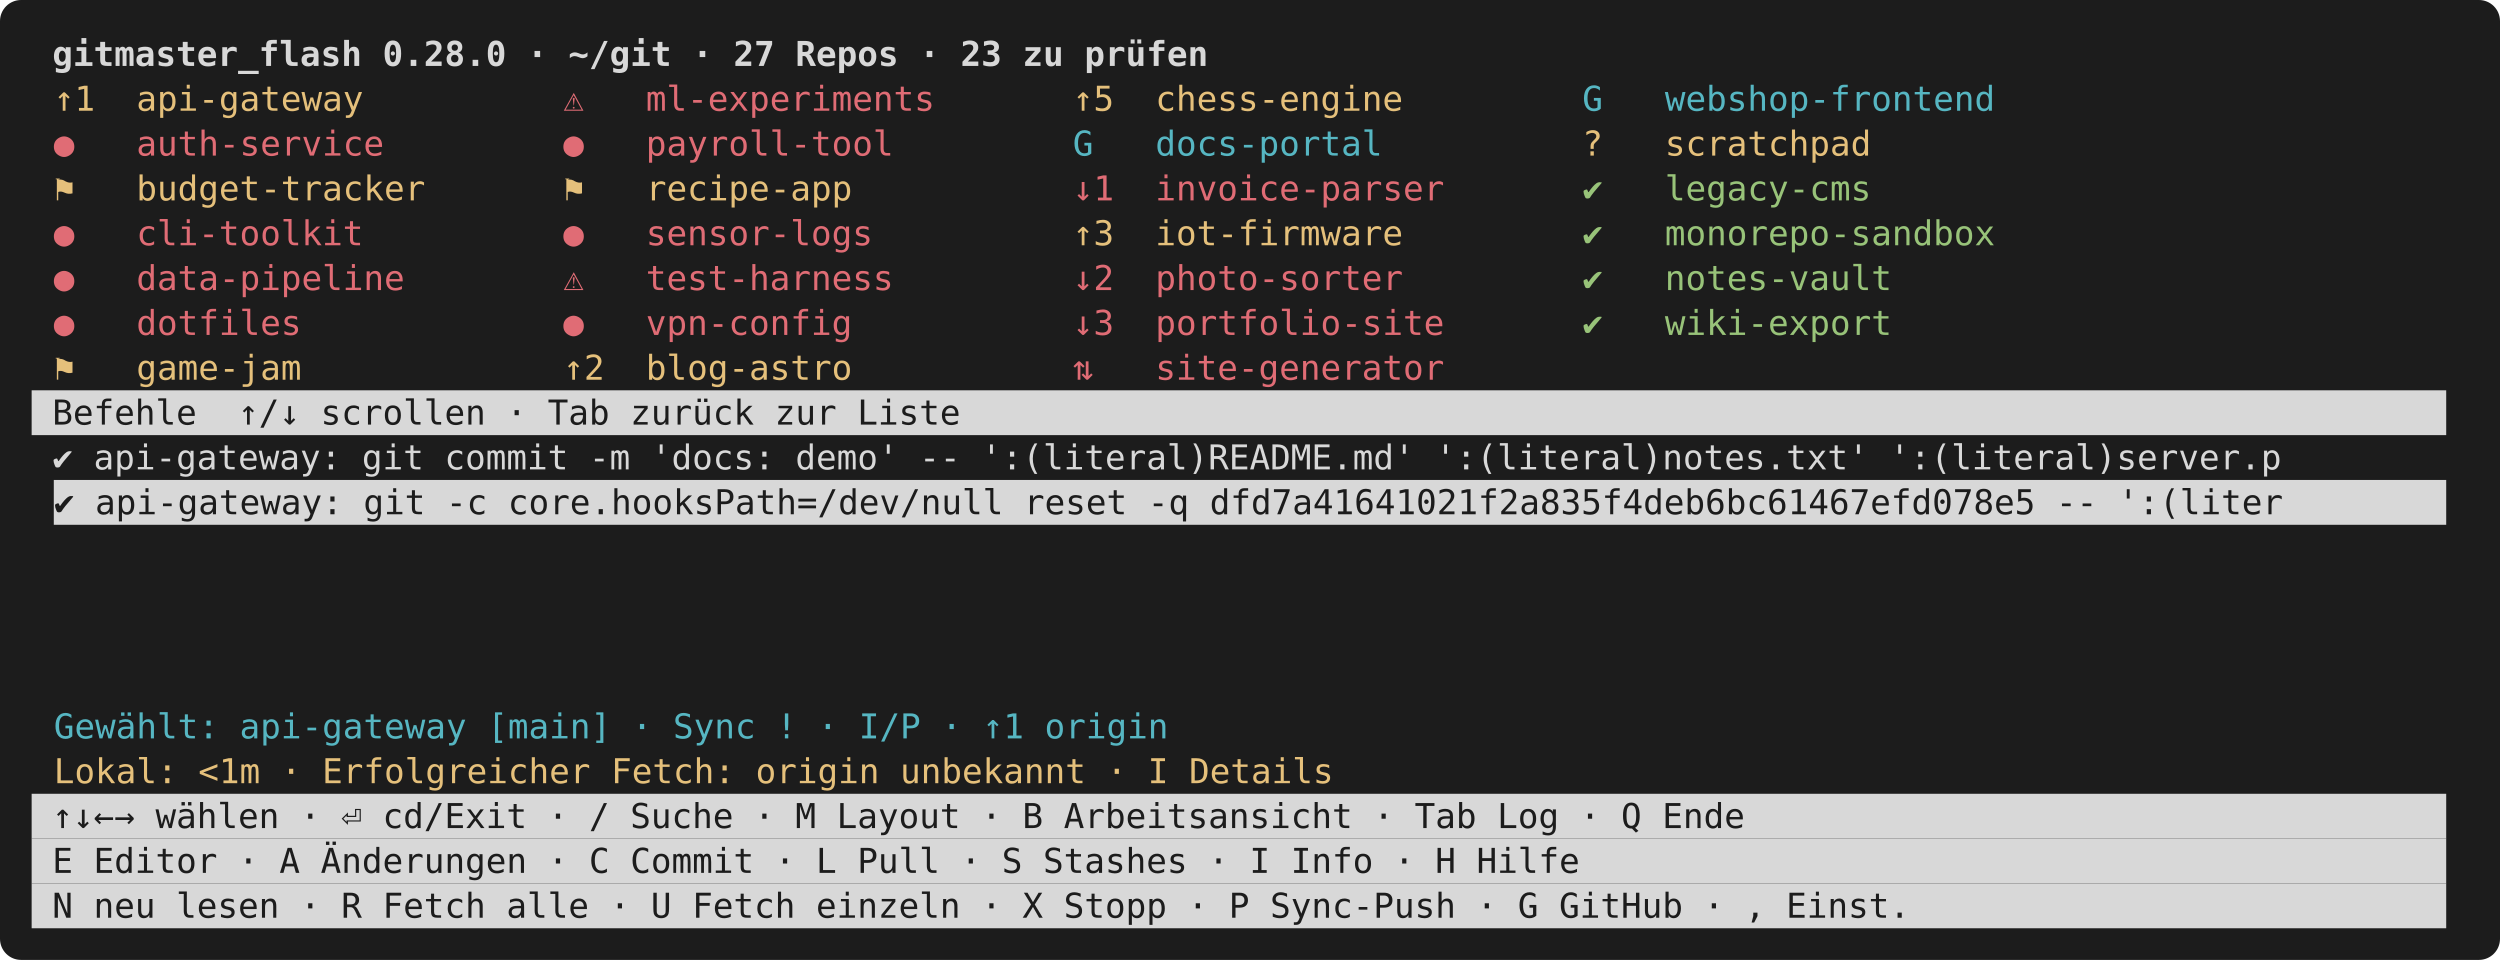
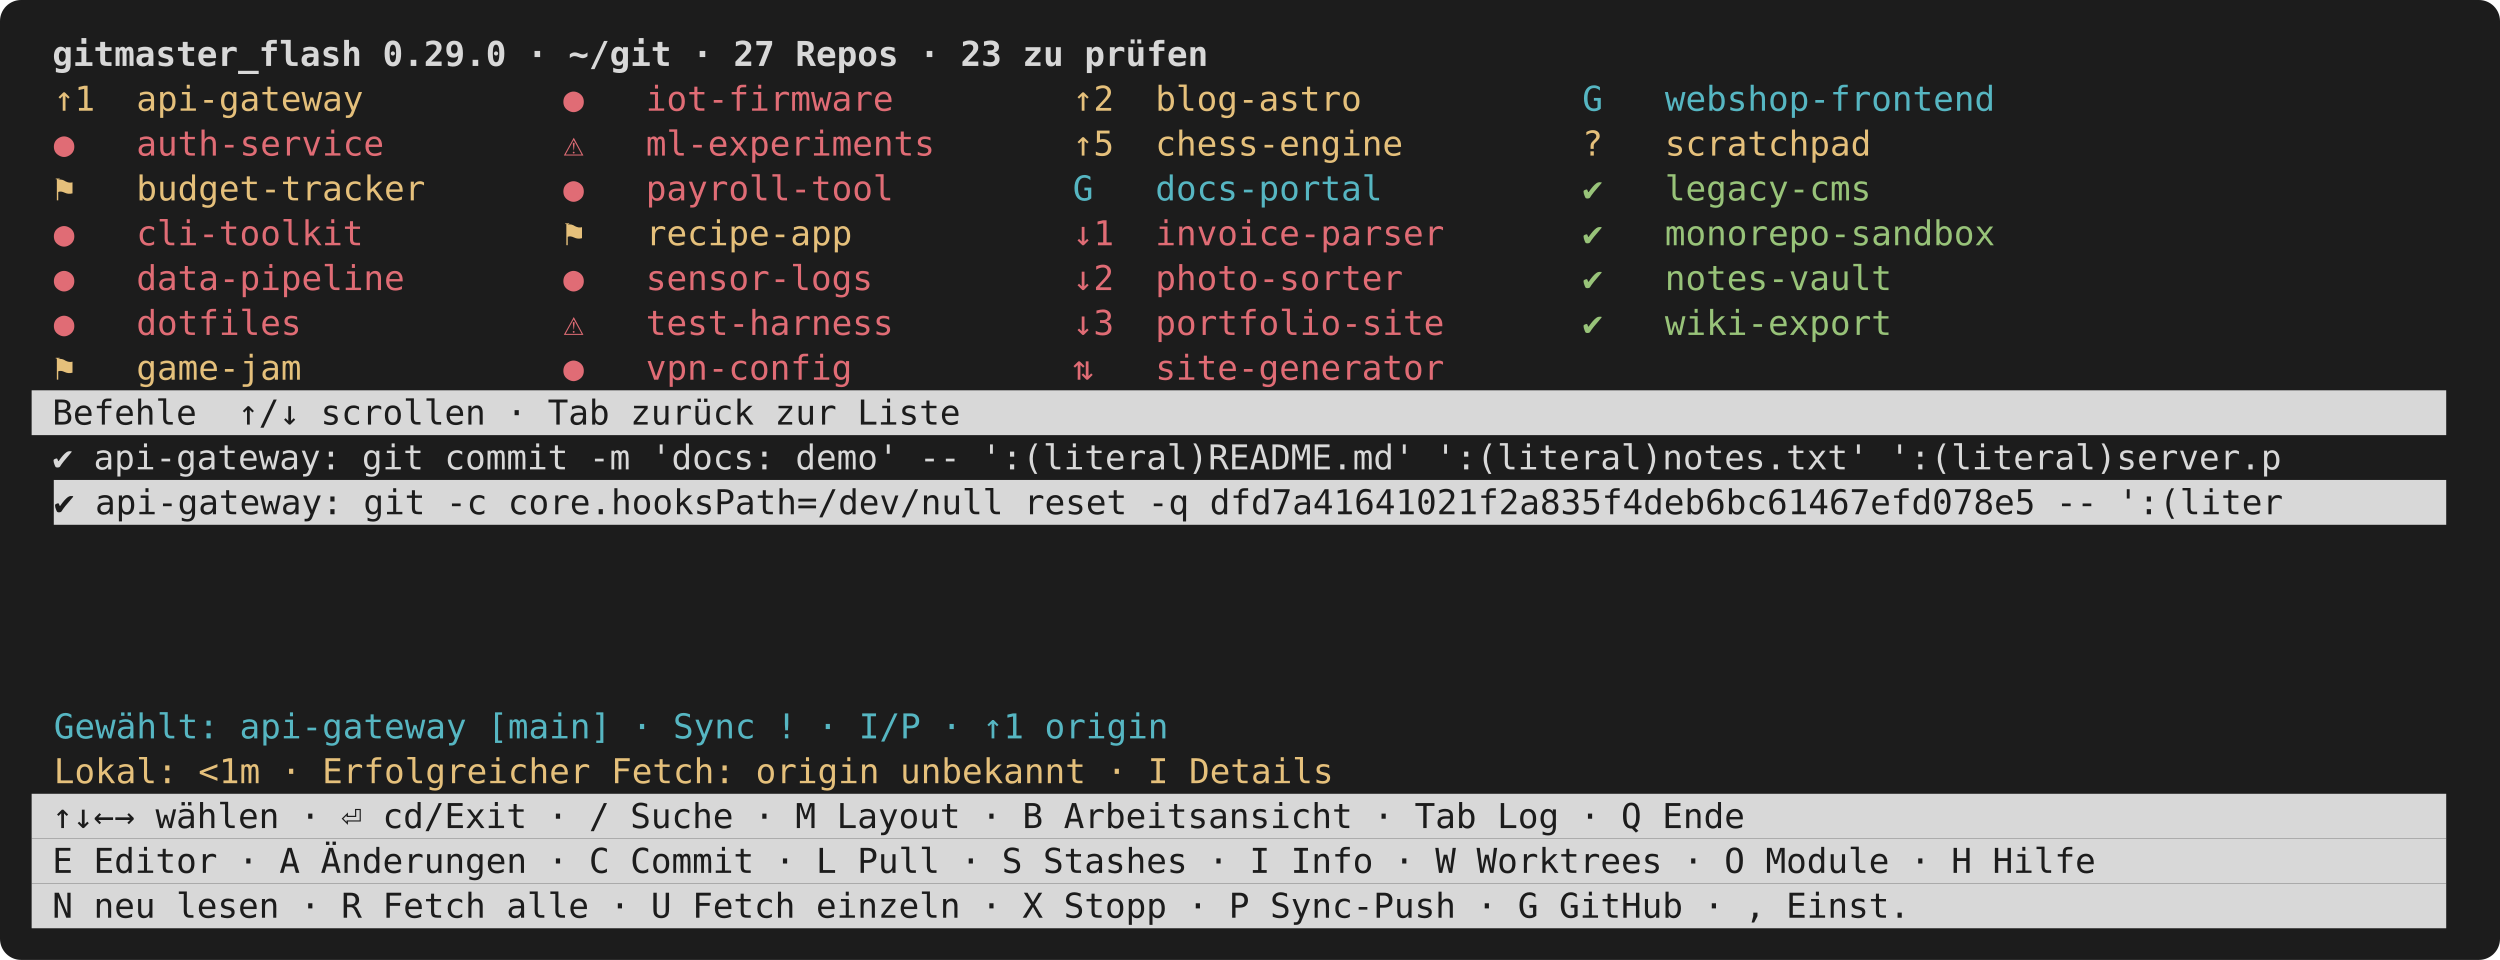
<svg xmlns="http://www.w3.org/2000/svg" viewBox="0 0 948 364" width="948" height="364" font-family="ui-monospace,SFMono-Regular,Menlo,Consolas,monospace" font-size="13">
  <rect width="948" height="364" rx="8" fill="#1c1c1c" />
-   <text x="12.0" y="25.0" fill="#d8d8d8" font-weight="bold" xml:space="preserve"> gitmaster_flash 0.28.0 · ~/git · 27 Repos · 23 zu prüfen                                                    </text>
+   <text x="12.0" y="25.0" fill="#d8d8d8" font-weight="bold" xml:space="preserve"> gitmaster_flash 0.29.0 · ~/git · 27 Repos · 23 zu prüfen                                                    </text>
  <text x="20.4" y="42.0" fill="#e5c07b" xml:space="preserve">↑1  api-gateway      </text>
-   <text x="213.6" y="42.0" fill="#e06c75" xml:space="preserve">⚠   ml-experiments   </text>
-   <text x="406.8" y="42.0" fill="#e5c07b" xml:space="preserve">↑5  chess-engine     </text>
+   <text x="213.6" y="42.0" fill="#e06c75" xml:space="preserve">●   iot-firmware     </text>
+   <text x="406.8" y="42.0" fill="#e5c07b" xml:space="preserve">↑2  blog-astro       </text>
  <text x="600.0" y="42.0" fill="#56b6c2" xml:space="preserve">G   webshop-frontend </text>
  <text x="20.4" y="59.0" fill="#e06c75" xml:space="preserve">●   auth-service     </text>
-   <text x="213.6" y="59.0" fill="#e06c75" xml:space="preserve">●   payroll-tool     </text>
-   <text x="406.8" y="59.0" fill="#56b6c2" xml:space="preserve">G   docs-portal      </text>
+   <text x="213.6" y="59.0" fill="#e06c75" xml:space="preserve">⚠   ml-experiments   </text>
+   <text x="406.8" y="59.0" fill="#e5c07b" xml:space="preserve">↑5  chess-engine     </text>
  <text x="600.0" y="59.0" fill="#e5c07b" xml:space="preserve">?   scratchpad       </text>
  <text x="20.4" y="76.0" fill="#e5c07b" xml:space="preserve">⚑   budget-tracker   </text>
-   <text x="213.6" y="76.0" fill="#e5c07b" xml:space="preserve">⚑   recipe-app       </text>
-   <text x="406.8" y="76.0" fill="#e06c75" xml:space="preserve">↓1  invoice-parser   </text>
+   <text x="213.6" y="76.0" fill="#e06c75" xml:space="preserve">●   payroll-tool     </text>
+   <text x="406.8" y="76.0" fill="#56b6c2" xml:space="preserve">G   docs-portal      </text>
  <text x="600.0" y="76.0" fill="#98c379" xml:space="preserve">✔   legacy-cms       </text>
  <text x="20.4" y="93.0" fill="#e06c75" xml:space="preserve">●   cli-toolkit      </text>
-   <text x="213.6" y="93.0" fill="#e06c75" xml:space="preserve">●   sensor-logs      </text>
-   <text x="406.8" y="93.0" fill="#e5c07b" xml:space="preserve">↑3  iot-firmware     </text>
+   <text x="213.6" y="93.0" fill="#e5c07b" xml:space="preserve">⚑   recipe-app       </text>
+   <text x="406.8" y="93.0" fill="#e06c75" xml:space="preserve">↓1  invoice-parser   </text>
  <text x="600.0" y="93.0" fill="#98c379" xml:space="preserve">✔   monorepo-sandbox </text>
  <text x="20.4" y="110.0" fill="#e06c75" xml:space="preserve">●   data-pipeline    </text>
-   <text x="213.6" y="110.0" fill="#e06c75" xml:space="preserve">⚠   test-harness     </text>
+   <text x="213.6" y="110.0" fill="#e06c75" xml:space="preserve">●   sensor-logs      </text>
  <text x="406.8" y="110.0" fill="#e06c75" xml:space="preserve">↓2  photo-sorter     </text>
  <text x="600.0" y="110.0" fill="#98c379" xml:space="preserve">✔   notes-vault      </text>
  <text x="20.4" y="127.0" fill="#e06c75" xml:space="preserve">●   dotfiles         </text>
-   <text x="213.6" y="127.0" fill="#e06c75" xml:space="preserve">●   vpn-config       </text>
+   <text x="213.6" y="127.0" fill="#e06c75" xml:space="preserve">⚠   test-harness     </text>
  <text x="406.8" y="127.0" fill="#e06c75" xml:space="preserve">↓3  portfolio-site   </text>
  <text x="600.0" y="127.0" fill="#98c379" xml:space="preserve">✔   wiki-export      </text>
  <text x="20.4" y="144.0" fill="#e5c07b" xml:space="preserve">⚑   game-jam         </text>
-   <text x="213.6" y="144.0" fill="#e5c07b" xml:space="preserve">↑2  blog-astro       </text>
+   <text x="213.6" y="144.0" fill="#e06c75" xml:space="preserve">●   vpn-config       </text>
  <text x="406.8" y="144.0" fill="#e06c75" xml:space="preserve">⇅   site-generator   </text>
  <rect x="12.0" y="148.0" width="915.6" height="17.0" fill="#d8d8d8" />
  <text x="12.0" y="161.0" fill="#1c1c1c" xml:space="preserve"> Befehle  ↑/↓ scrollen · Tab zurück zur Liste                                                                </text>
  <text x="12.0" y="178.0" fill="#d8d8d8" xml:space="preserve"> ✔ api-gateway: git commit -m 'docs: demo' -- ':(literal)README.md' ':(literal)notes.txt' ':(literal)server.p </text>
  <rect x="20.4" y="182.0" width="907.2" height="17.0" fill="#d8d8d8" />
  <text x="20.4" y="195.0" fill="#1c1c1c" xml:space="preserve">✔ api-gateway: git -c core.hooksPath=/dev/null reset -q dfd7a41641021f2a835f4deb6bc61467efd078e5 -- ':(liter</text>
  <text x="20.4" y="280.0" fill="#56b6c2" xml:space="preserve">Gewählt: api-gateway [main] · Sync ! · I/P · ↑1 origin</text>
  <text x="20.4" y="297.0" fill="#e5c07b" xml:space="preserve">Lokal: &lt;1m · Erfolgreicher Fetch: origin unbekannt · I Details</text>
  <rect x="12.0" y="301.0" width="915.6" height="17.0" fill="#d8d8d8" />
  <text x="12.0" y="314.0" fill="#1c1c1c" xml:space="preserve"> ↑↓←→ wählen · ⏎ cd/Exit · / Suche · M Layout · B Arbeitsansicht · Tab Log · Q Ende                          </text>
  <rect x="12.0" y="318.0" width="915.6" height="17.0" fill="#d8d8d8" />
-   <text x="12.0" y="331.0" fill="#1c1c1c" xml:space="preserve"> E Editor · A Änderungen · C Commit · L Pull · S Stashes · I Info · H Hilfe                                  </text>
+   <text x="12.0" y="331.0" fill="#1c1c1c" xml:space="preserve"> E Editor · A Änderungen · C Commit · L Pull · S Stashes · I Info · W Worktrees · O Module · H Hilfe         </text>
  <rect x="12.0" y="335.0" width="915.6" height="17.0" fill="#d8d8d8" />
  <text x="12.0" y="348.0" fill="#1c1c1c" xml:space="preserve"> N neu lesen · R Fetch alle · U Fetch einzeln · X Stopp · P Sync-Push · G GitHub · , Einst.                  </text>
</svg>
